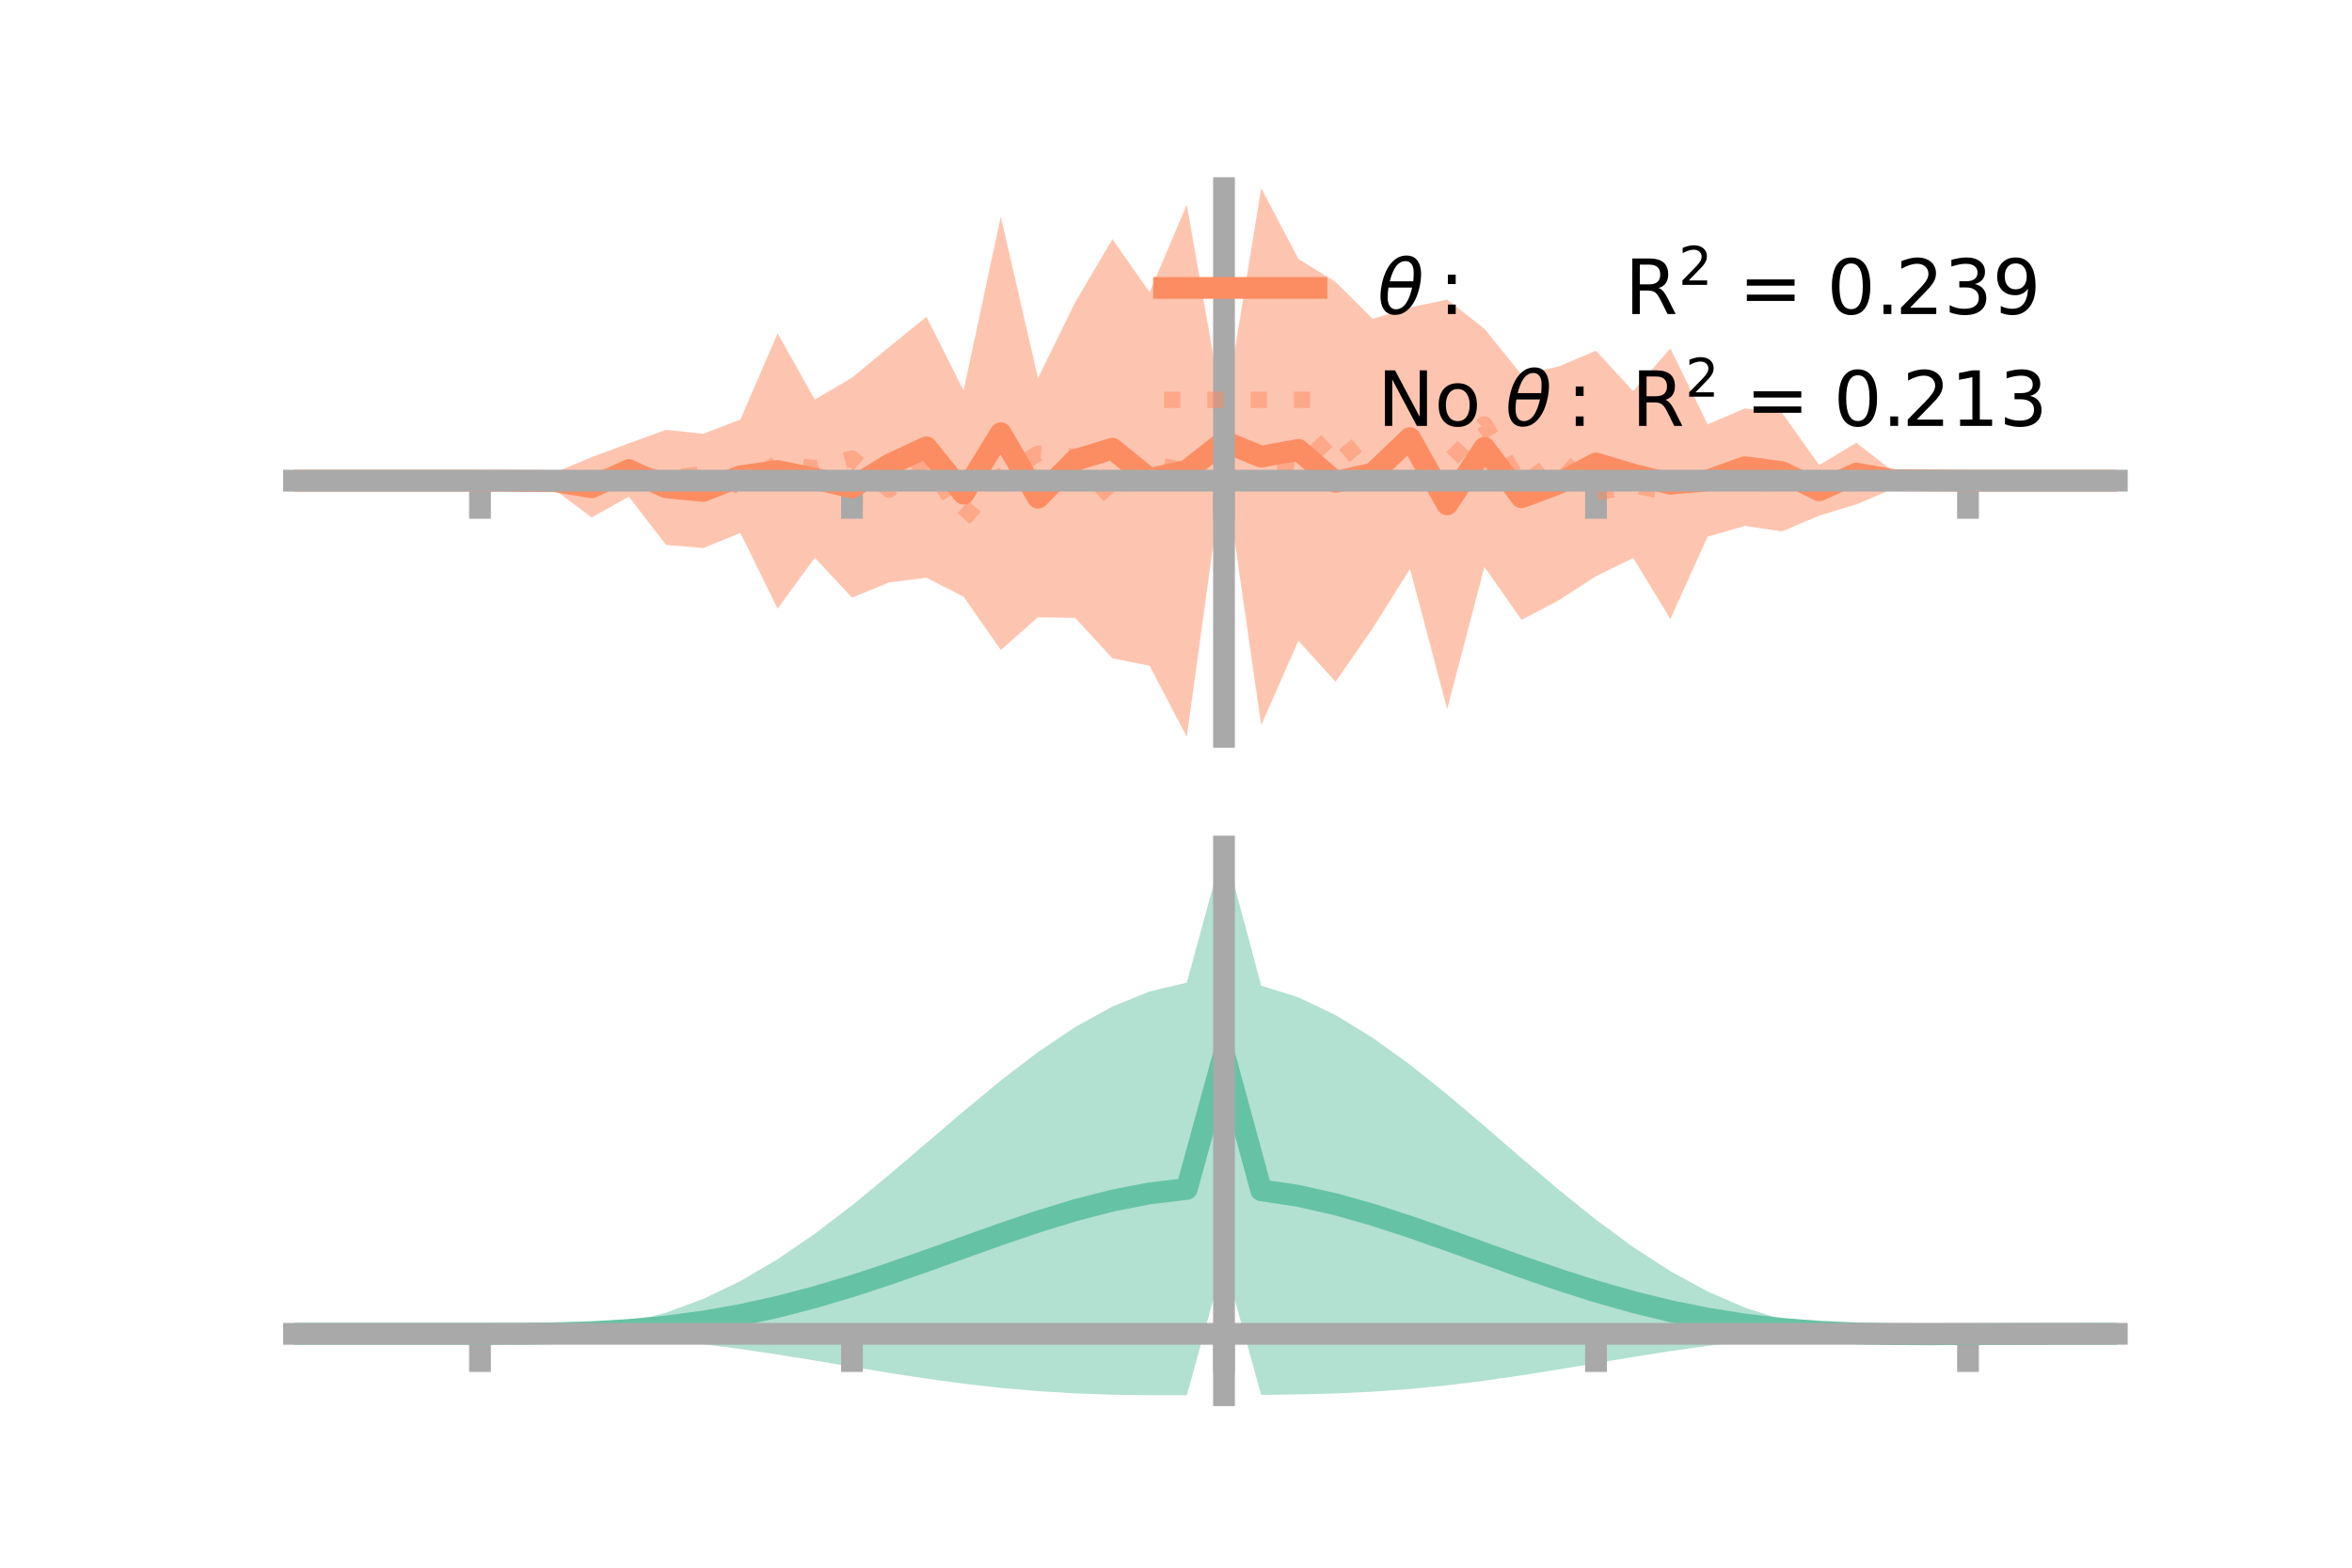
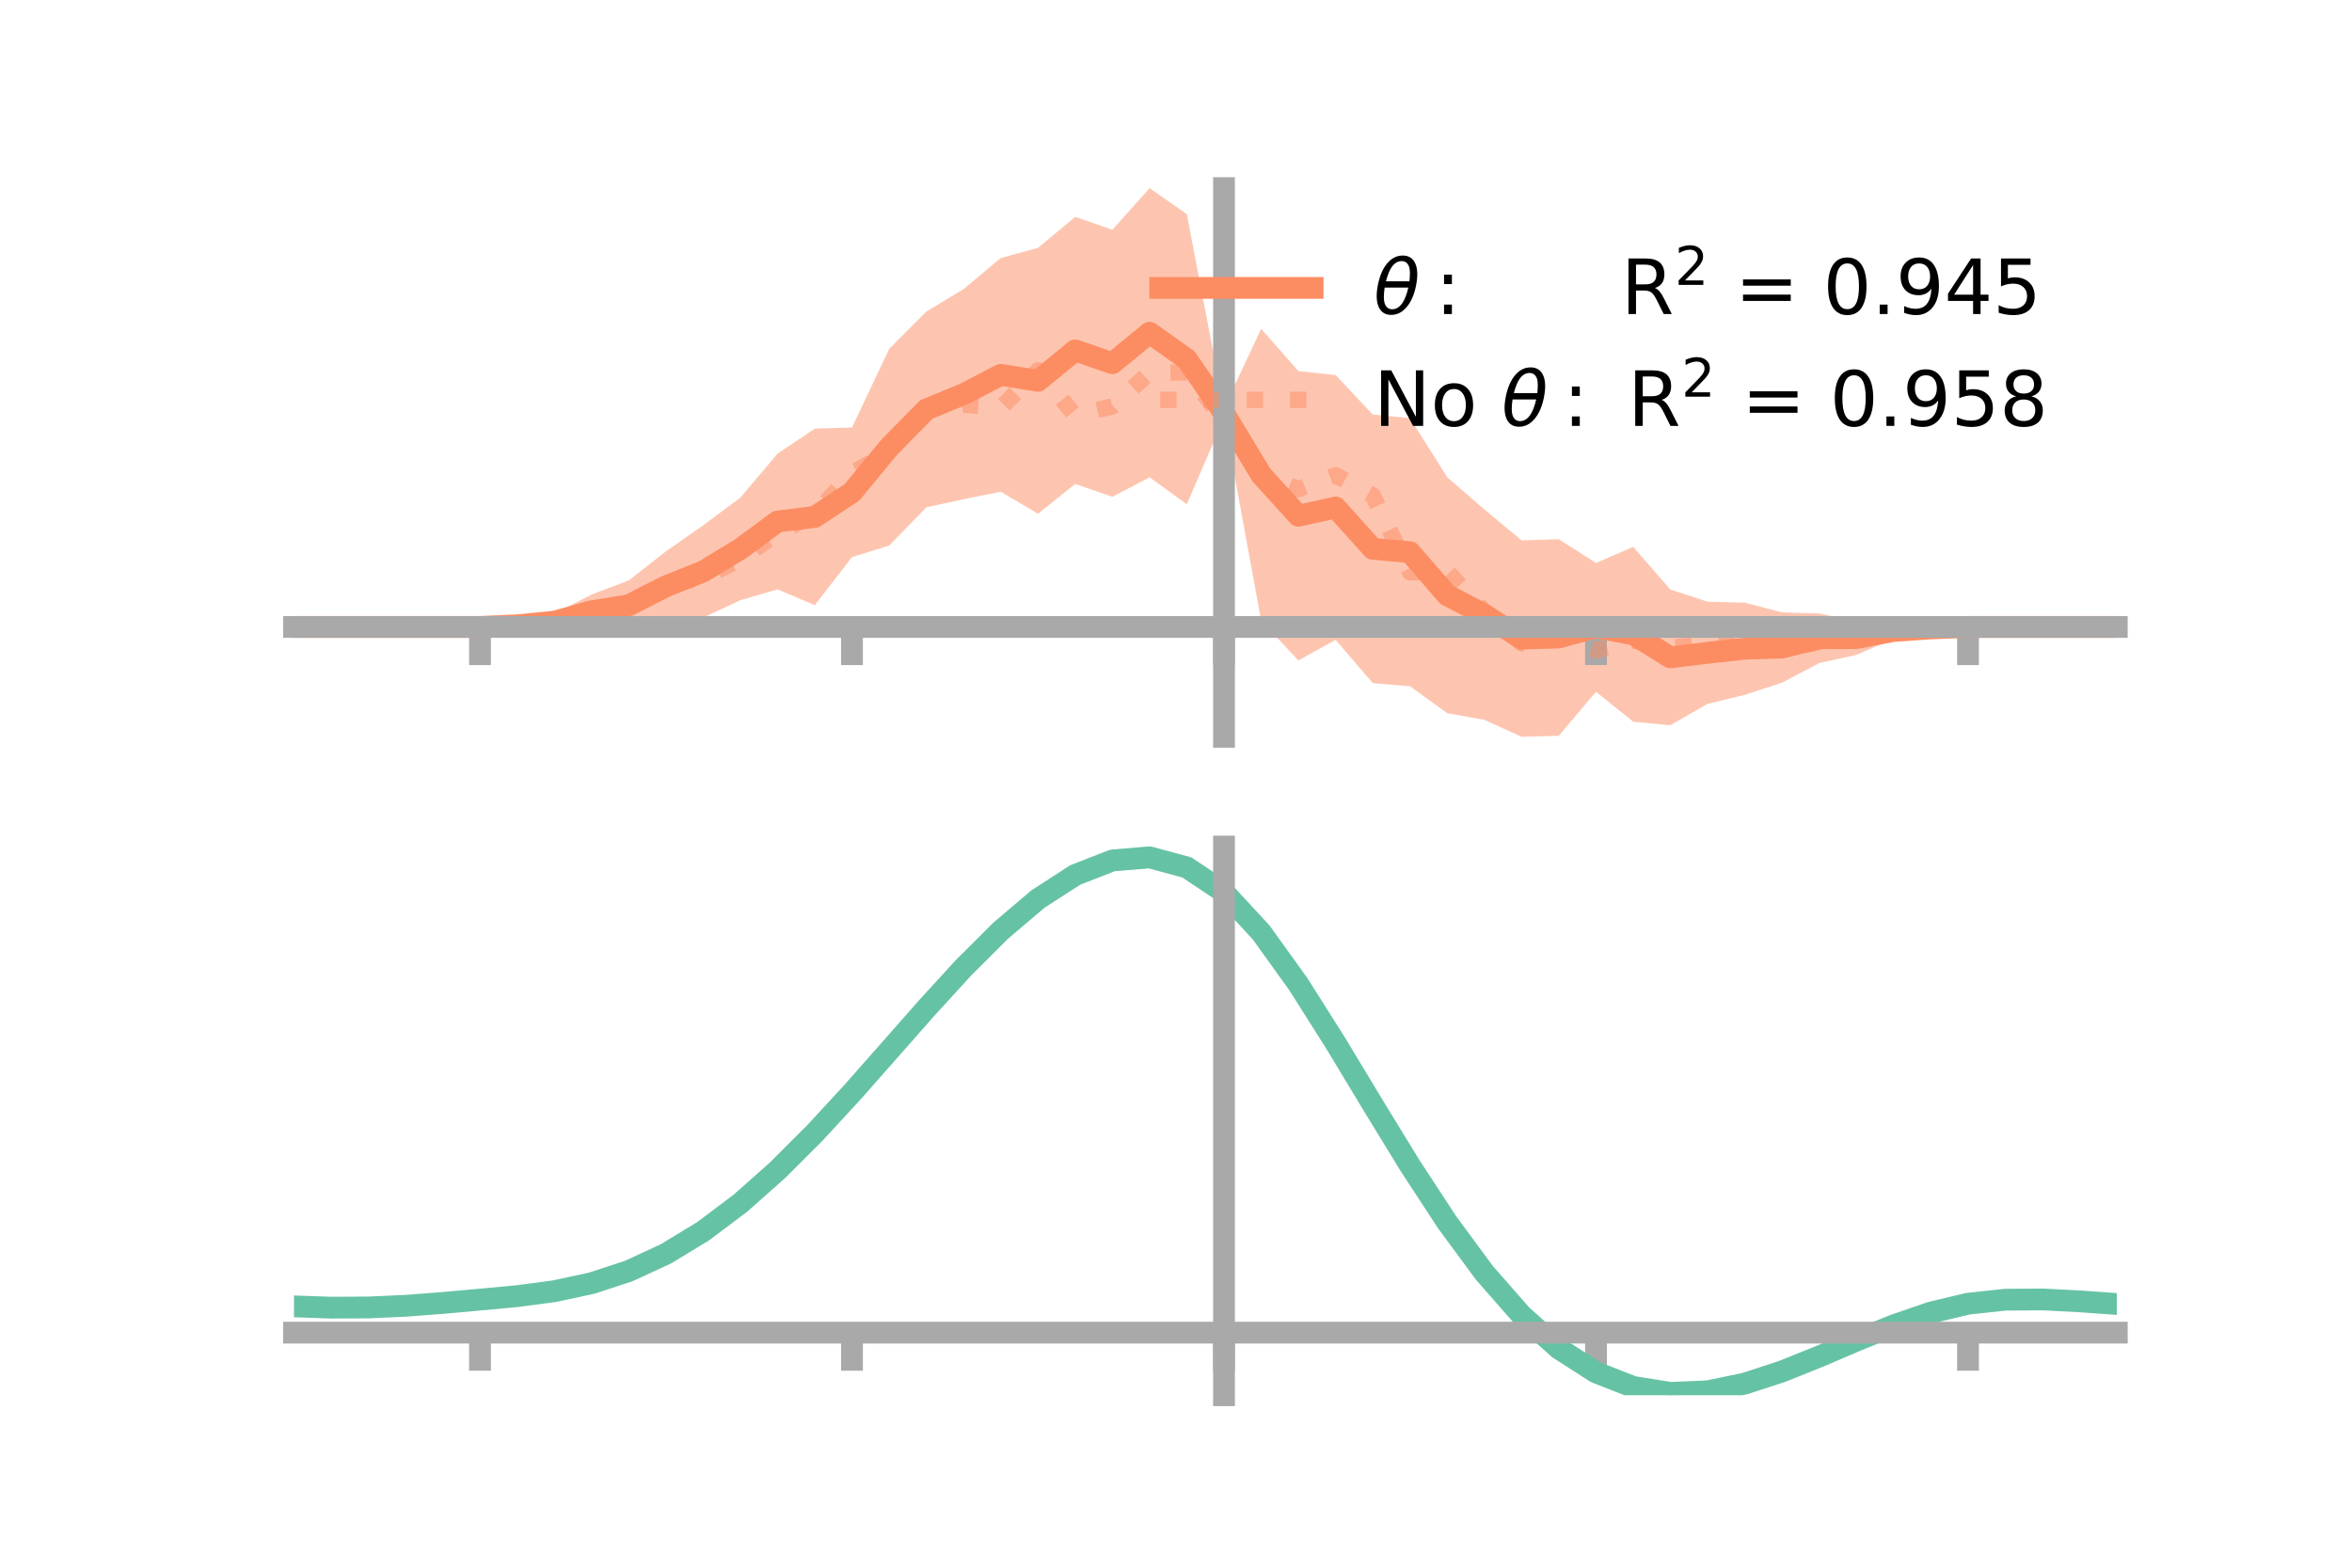
<svg xmlns="http://www.w3.org/2000/svg" xmlns:xlink="http://www.w3.org/1999/xlink" height="144pt" version="1.1" viewBox="0 0 216 144" width="216pt">
  <defs>
    <style type="text/css">*{stroke-linecap:butt;stroke-linejoin:round;}</style>
  </defs>
  <g id="figure_1">
    <g id="patch_1">
      <path d="M 0 144  L 216 144  L 216 0  L 0 0  z " style="fill:none;" />
    </g>
    <g id="axes_1">
      <g id="patch_2">
        <path d="M 27 67.68  L 194.4 67.68  L 194.4 17.28  L 27 17.28  z " style="fill:none;" />
      </g>
      <g id="PolyCollection_1">
-         <path clip-path="url(#p677556624c)" d="M 27 44.151  L 27 44.151  L 30.416 44.151  L 33.833 44.151  L 37.249 44.151  L 40.665 44.151  L 44.082 44.151  L 47.498 44.027  L 50.914 43.42  L 54.331 41.99  L 57.747 40.722  L 61.163 39.481  L 64.58 39.84  L 67.996 38.535  L 71.412 30.616  L 74.829 36.703  L 78.245 34.686  L 81.661 31.876  L 85.078 29.096  L 88.494 35.87  L 91.91 19.886  L 95.327 34.739  L 98.743 27.764  L 102.159 21.97  L 105.576 26.844  L 108.992 18.799  L 112.408 38.262  L 115.824 17.28  L 119.241 23.78  L 122.657 25.903  L 126.073 29.288  L 129.49 28.235  L 132.906 27.519  L 136.322 30.195  L 139.739 34.425  L 143.155 33.659  L 146.571 32.212  L 149.988 35.935  L 153.404 32.001  L 156.82 38.982  L 160.237 37.517  L 163.653 37.919  L 167.069 42.716  L 170.486 40.671  L 173.902 43.328  L 177.318 43.986  L 180.735 44.151  L 184.151 44.151  L 187.567 44.151  L 190.984 44.151  L 194.4 44.151  L 194.4 44.151  L 194.4 44.151  L 190.984 44.151  L 187.567 44.151  L 184.151 44.151  L 180.735 44.151  L 177.318 44.277  L 173.902 44.874  L 170.486 46.333  L 167.069 47.361  L 163.653 48.813  L 160.237 48.311  L 156.82 49.295  L 153.404 56.859  L 149.988 51.256  L 146.571 52.929  L 143.155 55.139  L 139.739 56.942  L 136.322 52.071  L 132.906 65.143  L 129.49 52.25  L 126.073 57.696  L 122.657 62.624  L 119.241 58.862  L 115.824 66.608  L 112.408 42.852  L 108.992 67.68  L 105.576 61.158  L 102.159 60.465  L 98.743 56.757  L 95.327 56.696  L 91.91 59.702  L 88.494 54.812  L 85.078 53.074  L 81.661 53.496  L 78.245 54.895  L 74.829 51.231  L 71.412 55.908  L 67.996 48.955  L 64.58 50.344  L 61.163 50.049  L 57.747 45.625  L 54.331 47.531  L 50.914 44.963  L 47.498 44.312  L 44.082 44.151  L 40.665 44.151  L 37.249 44.151  L 33.833 44.151  L 30.416 44.151  L 27 44.151  z " style="fill:#fc8d62;fill-opacity:0.5;" />
+         <path clip-path="url(#p41252446ca)" d="M 27 57.589  L 27 57.589  L 30.416 57.589  L 33.833 57.589  L 37.249 57.589  L 40.665 57.589  L 44.082 57.589  L 47.498 57.17  L 50.914 56.375  L 54.331 54.607  L 57.747 53.314  L 61.163 50.64  L 64.58 48.25  L 67.996 45.709  L 71.412 41.664  L 74.829 39.372  L 78.245 39.269  L 81.661 32.044  L 85.078 28.61  L 88.494 26.557  L 91.91 23.695  L 95.327 22.768  L 98.743 19.921  L 102.159 21.104  L 105.576 17.28  L 108.992 19.67  L 112.408 37.481  L 115.824 30.199  L 119.241 34.088  L 122.657 34.45  L 126.073 38.081  L 129.49 38.406  L 132.906 43.838  L 136.322 46.791  L 139.739 49.637  L 143.155 49.529  L 146.571 51.708  L 149.988 50.236  L 153.404 54.151  L 156.82 55.27  L 160.237 55.353  L 163.653 56.251  L 167.069 56.352  L 170.486 57.073  L 173.902 57.231  L 177.318 57.458  L 180.735 57.589  L 184.151 57.589  L 187.567 57.589  L 190.984 57.589  L 194.4 57.589  L 194.4 57.589  L 194.4 57.589  L 190.984 57.589  L 187.567 57.589  L 184.151 57.589  L 180.735 57.59  L 177.318 57.991  L 173.902 58.677  L 170.486 60.154  L 167.069 60.907  L 163.653 62.709  L 160.237 63.825  L 156.82 64.649  L 153.404 66.616  L 149.988 66.297  L 146.571 63.543  L 143.155 67.583  L 139.739 67.68  L 136.322 66.122  L 132.906 65.508  L 129.49 63.037  L 126.073 62.748  L 122.657 58.774  L 119.241 60.665  L 115.824 57.023  L 112.408 38.402  L 108.992 46.322  L 105.576 43.842  L 102.159 45.633  L 98.743 44.451  L 95.327 47.188  L 91.91 45.168  L 88.494 45.857  L 85.078 46.599  L 81.661 50.112  L 78.245 51.173  L 74.829 55.588  L 71.412 54.138  L 67.996 55.13  L 64.58 56.733  L 61.163 57.071  L 57.747 57.871  L 54.331 57.692  L 50.914 57.828  L 47.498 57.705  L 44.082 57.589  L 40.665 57.589  L 37.249 57.589  L 33.833 57.589  L 30.416 57.589  L 27 57.589  z " style="fill:#fc8d62;fill-opacity:0.5;" />
      </g>
      <g id="matplotlib.axis_1">
        <g id="xtick_1">
          <g id="line2d_1">
            <defs>
-               <path d="M 0 0  L 0 3.5  " id="m706674f940" style="stroke:#a9a9a9;stroke-width:2;" />
+               <path d="M 0 0  L 0 3.5  " id="ma88851c724" style="stroke:#a9a9a9;stroke-width:2;" />
            </defs>
            <g>
-               <use style="fill:#a9a9a9;stroke:#a9a9a9;stroke-width:2;" x="44.082" xlink:href="#m706674f940" y="44.151" />
+               <use style="fill:#a9a9a9;stroke:#a9a9a9;stroke-width:2;" x="44.082" xlink:href="#ma88851c724" y="57.589" />
            </g>
          </g>
        </g>
        <g id="xtick_2">
          <g id="line2d_2">
            <g>
-               <use style="fill:#a9a9a9;stroke:#a9a9a9;stroke-width:2;" x="78.245" xlink:href="#m706674f940" y="44.151" />
+               <use style="fill:#a9a9a9;stroke:#a9a9a9;stroke-width:2;" x="78.245" xlink:href="#ma88851c724" y="57.589" />
            </g>
          </g>
        </g>
        <g id="xtick_3">
          <g id="line2d_3">
            <g>
-               <use style="fill:#a9a9a9;stroke:#a9a9a9;stroke-width:2;" x="112.408" xlink:href="#m706674f940" y="44.151" />
+               <use style="fill:#a9a9a9;stroke:#a9a9a9;stroke-width:2;" x="112.408" xlink:href="#ma88851c724" y="57.589" />
            </g>
          </g>
        </g>
        <g id="xtick_4">
          <g id="line2d_4">
            <g>
-               <use style="fill:#a9a9a9;stroke:#a9a9a9;stroke-width:2;" x="146.571" xlink:href="#m706674f940" y="44.151" />
+               <use style="fill:#a9a9a9;stroke:#a9a9a9;stroke-width:2;" x="146.571" xlink:href="#ma88851c724" y="57.589" />
            </g>
          </g>
        </g>
        <g id="xtick_5">
          <g id="line2d_5">
            <g>
-               <use style="fill:#a9a9a9;stroke:#a9a9a9;stroke-width:2;" x="180.735" xlink:href="#m706674f940" y="44.151" />
+               <use style="fill:#a9a9a9;stroke:#a9a9a9;stroke-width:2;" x="180.735" xlink:href="#ma88851c724" y="57.589" />
            </g>
          </g>
        </g>
      </g>
      <g id="matplotlib.axis_2" />
      <g id="line2d_6">
-         <path clip-path="url(#p677556624c)" d="M 27 44.151  L 30.416 44.151  L 33.833 44.151  L 37.249 44.151  L 40.665 44.151  L 44.082 44.151  L 47.498 44.17  L 50.914 44.192  L 54.331 44.761  L 57.747 43.173  L 61.163 44.765  L 64.58 45.092  L 67.996 43.745  L 71.412 43.262  L 74.829 43.967  L 78.245 44.79  L 81.661 42.686  L 85.078 41.085  L 88.494 45.341  L 91.91 39.794  L 95.327 45.718  L 98.743 42.26  L 102.159 41.217  L 105.576 44.001  L 108.992 43.24  L 112.408 40.557  L 115.824 41.944  L 119.241 41.321  L 122.657 44.263  L 126.073 43.492  L 129.49 40.243  L 132.906 46.331  L 136.322 41.133  L 139.739 45.683  L 143.155 44.399  L 146.571 42.571  L 149.988 43.596  L 153.404 44.43  L 156.82 44.139  L 160.237 42.914  L 163.653 43.366  L 167.069 45.038  L 170.486 43.502  L 173.902 44.101  L 177.318 44.131  L 180.735 44.151  L 184.151 44.151  L 187.567 44.151  L 190.984 44.151  L 194.4 44.151  " style="fill:none;stroke:#fc8d62;stroke-linecap:square;stroke-width:2;" />
+         <path clip-path="url(#p41252446ca)" d="M 27 57.589  L 30.416 57.589  L 33.833 57.589  L 37.249 57.589  L 40.665 57.589  L 44.082 57.589  L 47.498 57.437  L 50.914 57.102  L 54.331 56.15  L 57.747 55.593  L 61.163 53.855  L 64.58 52.492  L 67.996 50.419  L 71.412 47.901  L 74.829 47.48  L 78.245 45.221  L 81.661 41.078  L 85.078 37.605  L 88.494 36.207  L 91.91 34.432  L 95.327 34.978  L 98.743 32.186  L 102.159 33.369  L 105.576 30.561  L 108.992 32.996  L 112.408 37.941  L 115.824 43.611  L 119.241 47.377  L 122.657 46.612  L 126.073 50.414  L 129.49 50.722  L 132.906 54.673  L 136.322 56.457  L 139.739 58.659  L 143.155 58.556  L 146.571 57.625  L 149.988 58.266  L 153.404 60.384  L 156.82 59.96  L 160.237 59.589  L 163.653 59.48  L 167.069 58.629  L 170.486 58.614  L 173.902 57.954  L 177.318 57.724  L 180.735 57.589  L 184.151 57.589  L 187.567 57.589  L 190.984 57.589  L 194.4 57.589  " style="fill:none;stroke:#fc8d62;stroke-linecap:square;stroke-width:2;" />
      </g>
      <g id="line2d_7">
-         <path clip-path="url(#p677556624c)" d="M 27 44.151  L 30.416 44.151  L 33.833 44.151  L 37.249 44.151  L 40.665 44.151  L 44.082 44.151  L 47.498 44.151  L 50.914 43.962  L 54.331 44.082  L 57.747 43.348  L 61.163 43.981  L 64.58 43.532  L 67.996 44.667  L 71.412 42.552  L 74.829 43.017  L 78.245 42.12  L 81.661 44.971  L 85.078 42.262  L 88.494 47.659  L 91.91 43.728  L 95.327 41.667  L 98.743 41.955  L 102.159 45.842  L 105.576 42.549  L 108.992 43.276  L 112.408 40.519  L 115.824 42.086  L 119.241 42.934  L 122.657 39.764  L 126.073 43.802  L 129.49 44.401  L 132.906 42.557  L 136.322 38.984  L 139.739 44.608  L 143.155 42.073  L 146.571 45.257  L 149.988 44.597  L 153.404 45.212  L 156.82 43.286  L 160.237 44.541  L 163.653 44.183  L 167.069 44.886  L 170.486 44.192  L 173.902 44.33  L 177.318 44.151  L 180.735 44.151  L 184.151 44.151  L 187.567 44.151  L 190.984 44.151  L 194.4 44.151  " style="fill:none;stroke:#fc8d62;stroke-dasharray:1.5,2.475;stroke-dashoffset:0;stroke-opacity:0.5;stroke-width:1.5;" />
+         <path clip-path="url(#p41252446ca)" d="M 27 57.589  L 30.416 57.589  L 33.833 57.589  L 37.249 57.589  L 40.665 57.589  L 44.082 57.589  L 47.498 57.484  L 50.914 57.262  L 54.331 56.32  L 57.747 55.261  L 61.163 53.689  L 64.58 53.088  L 67.996 51.357  L 71.412 48.965  L 74.829 47.233  L 78.245 43.464  L 81.661 41.526  L 85.078 37.675  L 88.494 37.175  L 91.91 37.468  L 95.327 34.013  L 98.743 38.162  L 102.159 37.324  L 105.576 34.225  L 108.992 34.218  L 112.408 38.556  L 115.824 43.562  L 119.241 44.927  L 122.657 43.651  L 126.073 45.505  L 129.49 52.57  L 132.906 52.49  L 136.322 56.15  L 139.739 59.102  L 143.155 58.637  L 146.571 59.753  L 149.988 58.828  L 153.404 59.493  L 156.82 59.177  L 160.237 59.056  L 163.653 59.701  L 167.069 58.976  L 170.486 58.462  L 173.902 57.801  L 177.318 57.68  L 180.735 57.589  L 184.151 57.589  L 187.567 57.589  L 190.984 57.589  L 194.4 57.589  " style="fill:none;stroke:#fc8d62;stroke-dasharray:1.5,2.475;stroke-dashoffset:0;stroke-opacity:0.5;stroke-width:1.5;" />
      </g>
      <g id="patch_3">
        <path d="M 112.408 67.68  L 112.408 17.28  " style="fill:none;stroke:#a9a9a9;stroke-linecap:square;stroke-linejoin:miter;stroke-width:2;" />
      </g>
      <g id="patch_4">
        <path d="M 194.4 67.68  L 194.4 17.28  " style="fill:none;" />
      </g>
      <g id="patch_5">
-         <path d="M 27 44.151  L 194.4 44.151  " style="fill:none;stroke:#a9a9a9;stroke-linecap:square;stroke-linejoin:miter;stroke-width:2;" />
+         <path d="M 27 57.589  L 194.4 57.589  " style="fill:none;stroke:#a9a9a9;stroke-linecap:square;stroke-linejoin:miter;stroke-width:2;" />
      </g>
      <g id="patch_6">
        <path d="M 27 17.28  L 194.4 17.28  " style="fill:none;" />
      </g>
      <g id="legend_1">
        <g id="line2d_8">
-           <path d="M 106.9 26.449  L 120.9 26.449  " style="fill:none;stroke:#fc8d62;stroke-linecap:square;stroke-width:2;" />
+           <path d="M 106.55 26.449  L 120.55 26.449  " style="fill:none;stroke:#fc8d62;stroke-linecap:square;stroke-width:2;" />
        </g>
        <g id="line2d_9" />
        <g id="text_1">
-           <g transform="translate(126.5 28.89891)scale(0.07 -0.07)">
+           <g transform="translate(126.15 28.89891)scale(0.07 -0.07)">
            <defs>
              <path d="M 45.516 34.672  L 14.453 34.672  Q 12.359 20.062 14.5 13.875  Q 17.188 6.25 24.469 6.25  Q 31.781 6.25 37.359 13.922  Q 42.234 20.656 45.516 34.672  z M 47.016 42.969  Q 48.344 56.844 46.625 61.719  Q 43.953 69.438 36.766 69.438  Q 29.297 69.438 23.828 61.812  Q 19.531 55.672 16.156 42.969  z M 38.188 76.766  Q 49.906 76.766 54.594 66.406  Q 59.281 56.109 55.719 37.844  Q 52.203 19.625 43.453 9.281  Q 34.766 -1.125 23.047 -1.125  Q 11.281 -1.125 6.641 9.281  Q 2 19.625 5.516 37.844  Q 9.078 56.109 17.719 66.406  Q 26.422 76.766 38.188 76.766  z " id="DejaVuSans-Oblique-952" />
              <path d="M 11.719 12.406  L 22.016 12.406  L 22.016 0  L 11.719 0  z M 11.719 51.703  L 22.016 51.703  L 22.016 39.312  L 11.719 39.312  z " id="DejaVuSans-58" />
              <path id="DejaVuSans-32" />
              <path d="M 44.391 34.188  Q 47.562 33.109 50.562 29.594  Q 53.562 26.078 56.594 19.922  L 66.609 0  L 56 0  L 46.688 18.703  Q 43.062 26.031 39.672 28.422  Q 36.281 30.812 30.422 30.812  L 19.672 30.812  L 19.672 0  L 9.812 0  L 9.812 72.906  L 32.078 72.906  Q 44.578 72.906 50.734 67.672  Q 56.891 62.453 56.891 51.906  Q 56.891 45.016 53.688 40.469  Q 50.484 35.938 44.391 34.188  z M 19.672 64.797  L 19.672 38.922  L 32.078 38.922  Q 39.203 38.922 42.844 42.219  Q 46.484 45.516 46.484 51.906  Q 46.484 58.297 42.844 61.547  Q 39.203 64.797 32.078 64.797  z " id="DejaVuSans-82" />
              <path d="M 19.188 8.297  L 53.609 8.297  L 53.609 0  L 7.328 0  L 7.328 8.297  Q 12.938 14.109 22.625 23.891  Q 32.328 33.688 34.812 36.531  Q 39.547 41.844 41.422 45.531  Q 43.312 49.219 43.312 52.781  Q 43.312 58.594 39.234 62.25  Q 35.156 65.922 28.609 65.922  Q 23.969 65.922 18.812 64.312  Q 13.672 62.703 7.812 59.422  L 7.812 69.391  Q 13.766 71.781 18.938 73  Q 24.125 74.219 28.422 74.219  Q 39.75 74.219 46.484 68.547  Q 53.219 62.891 53.219 53.422  Q 53.219 48.922 51.531 44.891  Q 49.859 40.875 45.406 35.406  Q 44.188 33.984 37.641 27.219  Q 31.109 20.453 19.188 8.297  z " id="DejaVuSans-50" />
              <path d="M 10.594 45.406  L 73.188 45.406  L 73.188 37.203  L 10.594 37.203  z M 10.594 25.484  L 73.188 25.484  L 73.188 17.188  L 10.594 17.188  z " id="DejaVuSans-61" />
              <path d="M 31.781 66.406  Q 24.172 66.406 20.328 58.906  Q 16.5 51.422 16.5 36.375  Q 16.5 21.391 20.328 13.891  Q 24.172 6.391 31.781 6.391  Q 39.453 6.391 43.281 13.891  Q 47.125 21.391 47.125 36.375  Q 47.125 51.422 43.281 58.906  Q 39.453 66.406 31.781 66.406  z M 31.781 74.219  Q 44.047 74.219 50.516 64.516  Q 56.984 54.828 56.984 36.375  Q 56.984 17.969 50.516 8.266  Q 44.047 -1.422 31.781 -1.422  Q 19.531 -1.422 13.062 8.266  Q 6.594 17.969 6.594 36.375  Q 6.594 54.828 13.062 64.516  Q 19.531 74.219 31.781 74.219  z " id="DejaVuSans-48" />
              <path d="M 10.688 12.406  L 21 12.406  L 21 0  L 10.688 0  z " id="DejaVuSans-46" />
-               <path d="M 40.578 39.312  Q 47.656 37.797 51.625 33  Q 55.609 28.219 55.609 21.188  Q 55.609 10.406 48.188 4.484  Q 40.766 -1.422 27.094 -1.422  Q 22.516 -1.422 17.656 -0.516  Q 12.797 0.391 7.625 2.203  L 7.625 11.719  Q 11.719 9.328 16.594 8.109  Q 21.484 6.891 26.812 6.891  Q 36.078 6.891 40.938 10.547  Q 45.797 14.203 45.797 21.188  Q 45.797 27.641 41.281 31.266  Q 36.766 34.906 28.719 34.906  L 20.219 34.906  L 20.219 43.016  L 29.109 43.016  Q 36.375 43.016 40.234 45.922  Q 44.094 48.828 44.094 54.297  Q 44.094 59.906 40.109 62.906  Q 36.141 65.922 28.719 65.922  Q 24.656 65.922 20.016 65.031  Q 15.375 64.156 9.812 62.312  L 9.812 71.094  Q 15.438 72.656 20.344 73.438  Q 25.25 74.219 29.594 74.219  Q 40.828 74.219 47.359 69.109  Q 53.906 64.016 53.906 55.328  Q 53.906 49.266 50.438 45.094  Q 46.969 40.922 40.578 39.312  z " id="DejaVuSans-51" />
              <path d="M 10.984 1.516  L 10.984 10.5  Q 14.703 8.734 18.5 7.812  Q 22.312 6.891 25.984 6.891  Q 35.75 6.891 40.891 13.453  Q 46.047 20.016 46.781 33.406  Q 43.953 29.203 39.594 26.953  Q 35.25 24.703 29.984 24.703  Q 19.047 24.703 12.672 31.312  Q 6.297 37.938 6.297 49.422  Q 6.297 60.641 12.938 67.422  Q 19.578 74.219 30.609 74.219  Q 43.266 74.219 49.922 64.516  Q 56.594 54.828 56.594 36.375  Q 56.594 19.141 48.406 8.859  Q 40.234 -1.422 26.422 -1.422  Q 22.703 -1.422 18.891 -0.688  Q 15.094 0.047 10.984 1.516  z M 30.609 32.422  Q 37.25 32.422 41.125 36.953  Q 45.016 41.5 45.016 49.422  Q 45.016 57.281 41.125 61.844  Q 37.25 66.406 30.609 66.406  Q 23.969 66.406 20.094 61.844  Q 16.219 57.281 16.219 49.422  Q 16.219 41.5 20.094 36.953  Q 23.969 32.422 30.609 32.422  z " id="DejaVuSans-57" />
+               <path d="M 37.797 64.312  L 12.891 25.391  L 37.797 25.391  z M 35.203 72.906  L 47.609 72.906  L 47.609 25.391  L 58.016 25.391  L 58.016 17.188  L 47.609 17.188  L 47.609 0  L 37.797 0  L 37.797 17.188  L 4.891 17.188  L 4.891 26.703  z " id="DejaVuSans-52" />
+               <path d="M 10.797 72.906  L 49.516 72.906  L 49.516 64.594  L 19.828 64.594  L 19.828 46.734  Q 21.969 47.469 24.109 47.828  Q 26.266 48.188 28.422 48.188  Q 40.625 48.188 47.75 41.5  Q 54.891 34.812 54.891 23.391  Q 54.891 11.625 47.562 5.094  Q 40.234 -1.422 26.906 -1.422  Q 22.312 -1.422 17.547 -0.641  Q 12.797 0.141 7.719 1.703  L 7.719 11.625  Q 12.109 9.234 16.797 8.062  Q 21.484 6.891 26.703 6.891  Q 35.156 6.891 40.078 11.328  Q 45.016 15.766 45.016 23.391  Q 45.016 31 40.078 35.438  Q 35.156 39.891 26.703 39.891  Q 22.75 39.891 18.812 39.016  Q 14.891 38.141 10.797 36.281  z " id="DejaVuSans-53" />
            </defs>
            <use transform="translate(0 0.765625)" xlink:href="#DejaVuSans-Oblique-952" />
            <use transform="translate(80.66406 0.765625)" xlink:href="#DejaVuSans-58" />
            <use transform="translate(133.8379 0.765625)" xlink:href="#DejaVuSans-32" />
            <use transform="translate(165.625 0.765625)" xlink:href="#DejaVuSans-32" />
            <use transform="translate(197.4121 0.765625)" xlink:href="#DejaVuSans-32" />
            <use transform="translate(229.1992 0.765625)" xlink:href="#DejaVuSans-32" />
            <use transform="translate(260.9863 0.765625)" xlink:href="#DejaVuSans-32" />
            <use transform="translate(292.7734 0.765625)" xlink:href="#DejaVuSans-32" />
            <use transform="translate(324.5605 0.765625)" xlink:href="#DejaVuSans-82" />
            <use transform="translate(395 39.04688)scale(0.7)" xlink:href="#DejaVuSans-50" />
            <use transform="translate(442.2705 0.765625)" xlink:href="#DejaVuSans-32" />
            <use transform="translate(474.0576 0.765625)" xlink:href="#DejaVuSans-61" />
            <use transform="translate(557.8467 0.765625)" xlink:href="#DejaVuSans-32" />
            <use transform="translate(589.6338 0.765625)" xlink:href="#DejaVuSans-48" />
            <use transform="translate(653.2568 0.765625)" xlink:href="#DejaVuSans-46" />
-             <use transform="translate(679.5439 0.765625)" xlink:href="#DejaVuSans-50" />
-             <use transform="translate(743.167 0.765625)" xlink:href="#DejaVuSans-51" />
-             <use transform="translate(806.79 0.765625)" xlink:href="#DejaVuSans-57" />
+             <use transform="translate(685.0439 0.765625)" xlink:href="#DejaVuSans-57" />
+             <use transform="translate(748.667 0.765625)" xlink:href="#DejaVuSans-52" />
+             <use transform="translate(812.29 0.765625)" xlink:href="#DejaVuSans-53" />
          </g>
        </g>
        <g id="line2d_10">
-           <path d="M 106.9 36.724  L 120.9 36.724  " style="fill:none;stroke:#fc8d62;stroke-dasharray:1.5,2.475;stroke-dashoffset:0;stroke-opacity:0.5;stroke-width:1.5;" />
+           <path d="M 106.55 36.724  L 120.55 36.724  " style="fill:none;stroke:#fc8d62;stroke-dasharray:1.5,2.475;stroke-dashoffset:0;stroke-opacity:0.5;stroke-width:1.5;" />
        </g>
        <g id="line2d_11" />
        <g id="text_2">
-           <g transform="translate(126.5 39.17359)scale(0.07 -0.07)">
+           <g transform="translate(126.15 39.17359)scale(0.07 -0.07)">
            <defs>
              <path d="M 9.812 72.906  L 23.094 72.906  L 55.422 11.922  L 55.422 72.906  L 64.984 72.906  L 64.984 0  L 51.703 0  L 19.391 60.984  L 19.391 0  L 9.812 0  z " id="DejaVuSans-78" />
              <path d="M 30.609 48.391  Q 23.391 48.391 19.188 42.75  Q 14.984 37.109 14.984 27.297  Q 14.984 17.484 19.156 11.844  Q 23.344 6.203 30.609 6.203  Q 37.797 6.203 41.984 11.859  Q 46.188 17.531 46.188 27.297  Q 46.188 37.016 41.984 42.703  Q 37.797 48.391 30.609 48.391  z M 30.609 56  Q 42.328 56 49.016 48.375  Q 55.719 40.766 55.719 27.297  Q 55.719 13.875 49.016 6.219  Q 42.328 -1.422 30.609 -1.422  Q 18.844 -1.422 12.172 6.219  Q 5.516 13.875 5.516 27.297  Q 5.516 40.766 12.172 48.375  Q 18.844 56 30.609 56  z " id="DejaVuSans-111" />
-               <path d="M 12.406 8.297  L 28.516 8.297  L 28.516 63.922  L 10.984 60.406  L 10.984 69.391  L 28.422 72.906  L 38.281 72.906  L 38.281 8.297  L 54.391 8.297  L 54.391 0  L 12.406 0  z " id="DejaVuSans-49" />
+               <path d="M 31.781 34.625  Q 24.75 34.625 20.719 30.859  Q 16.703 27.094 16.703 20.516  Q 16.703 13.922 20.719 10.156  Q 24.75 6.391 31.781 6.391  Q 38.812 6.391 42.859 10.172  Q 46.922 13.969 46.922 20.516  Q 46.922 27.094 42.891 30.859  Q 38.875 34.625 31.781 34.625  z M 21.922 38.812  Q 15.578 40.375 12.031 44.719  Q 8.5 49.078 8.5 55.328  Q 8.5 64.062 14.719 69.141  Q 20.953 74.219 31.781 74.219  Q 42.672 74.219 48.875 69.141  Q 55.078 64.062 55.078 55.328  Q 55.078 49.078 51.531 44.719  Q 48 40.375 41.703 38.812  Q 48.828 37.156 52.797 32.312  Q 56.781 27.484 56.781 20.516  Q 56.781 9.906 50.312 4.234  Q 43.844 -1.422 31.781 -1.422  Q 19.734 -1.422 13.25 4.234  Q 6.781 9.906 6.781 20.516  Q 6.781 27.484 10.781 32.312  Q 14.797 37.156 21.922 38.812  z M 18.312 54.391  Q 18.312 48.734 21.844 45.562  Q 25.391 42.391 31.781 42.391  Q 38.141 42.391 41.719 45.562  Q 45.312 48.734 45.312 54.391  Q 45.312 60.062 41.719 63.234  Q 38.141 66.406 31.781 66.406  Q 25.391 66.406 21.844 63.234  Q 18.312 60.062 18.312 54.391  z " id="DejaVuSans-56" />
            </defs>
            <use transform="translate(0 0.765625)" xlink:href="#DejaVuSans-78" />
            <use transform="translate(74.80469 0.765625)" xlink:href="#DejaVuSans-111" />
            <use transform="translate(135.9863 0.765625)" xlink:href="#DejaVuSans-32" />
            <use transform="translate(167.7734 0.765625)" xlink:href="#DejaVuSans-Oblique-952" />
            <use transform="translate(248.4375 0.765625)" xlink:href="#DejaVuSans-58" />
            <use transform="translate(301.6113 0.765625)" xlink:href="#DejaVuSans-32" />
            <use transform="translate(333.3984 0.765625)" xlink:href="#DejaVuSans-82" />
            <use transform="translate(403.8379 39.04688)scale(0.7)" xlink:href="#DejaVuSans-50" />
            <use transform="translate(451.1084 0.765625)" xlink:href="#DejaVuSans-32" />
            <use transform="translate(482.8955 0.765625)" xlink:href="#DejaVuSans-61" />
            <use transform="translate(566.6846 0.765625)" xlink:href="#DejaVuSans-32" />
            <use transform="translate(598.4717 0.765625)" xlink:href="#DejaVuSans-48" />
            <use transform="translate(662.0947 0.765625)" xlink:href="#DejaVuSans-46" />
-             <use transform="translate(688.3818 0.765625)" xlink:href="#DejaVuSans-50" />
-             <use transform="translate(752.0049 0.765625)" xlink:href="#DejaVuSans-49" />
-             <use transform="translate(815.6279 0.765625)" xlink:href="#DejaVuSans-51" />
+             <use transform="translate(693.8818 0.765625)" xlink:href="#DejaVuSans-57" />
+             <use transform="translate(757.5049 0.765625)" xlink:href="#DejaVuSans-53" />
+             <use transform="translate(821.1279 0.765625)" xlink:href="#DejaVuSans-56" />
          </g>
        </g>
      </g>
    </g>
    <g id="axes_2">
      <g id="patch_7">
        <path d="M 27 128.16  L 194.4 128.16  L 194.4 77.76  L 27 77.76  z " style="fill:none;" />
      </g>
      <g id="PolyCollection_2">
-         <path clip-path="url(#p4d4ecc6786)" d="M 27 122.521  L 27 122.516  L 30.416 122.517  L 33.833 122.518  L 37.249 122.518  L 40.665 122.518  L 44.082 122.518  L 47.498 122.5  L 50.914 122.379  L 54.331 122.066  L 57.747 121.486  L 61.163 120.58  L 64.58 119.314  L 67.996 117.672  L 71.412 115.667  L 74.829 113.33  L 78.245 110.719  L 81.661 107.91  L 85.078 104.994  L 88.494 102.072  L 91.91 99.25  L 95.327 96.638  L 98.743 94.34  L 102.159 92.455  L 105.576 91.071  L 108.992 90.259  L 112.408 77.76  L 115.824 90.538  L 119.241 91.614  L 122.657 93.24  L 126.073 95.333  L 129.49 97.799  L 132.906 100.535  L 136.322 103.433  L 139.739 106.385  L 143.155 109.285  L 146.571 112.037  L 149.988 114.553  L 153.404 116.765  L 156.82 118.625  L 160.237 120.109  L 163.653 121.214  L 167.069 121.962  L 170.486 122.373  L 173.902 122.444  L 177.318 122.45  L 180.735 122.47  L 184.151 122.488  L 187.567 122.5  L 190.984 122.508  L 194.4 122.513  L 194.4 122.526  L 194.4 122.526  L 190.984 122.536  L 187.567 122.554  L 184.151 122.583  L 180.735 122.626  L 177.318 122.673  L 173.902 122.655  L 170.486 122.589  L 167.069 122.691  L 163.653 122.908  L 160.237 123.222  L 156.82 123.625  L 153.404 124.106  L 149.988 124.644  L 146.571 125.214  L 143.155 125.786  L 139.739 126.332  L 136.322 126.826  L 132.906 127.247  L 129.49 127.585  L 126.073 127.833  L 122.657 127.996  L 119.241 128.086  L 115.824 128.124  L 112.408 115.827  L 108.992 128.16  L 105.576 128.159  L 102.159 128.109  L 98.743 127.988  L 95.327 127.782  L 91.91 127.485  L 88.494 127.099  L 85.078 126.635  L 81.661 126.11  L 78.245 125.547  L 74.829 124.975  L 71.412 124.421  L 67.996 123.913  L 64.58 123.472  L 61.163 123.114  L 57.747 122.845  L 54.331 122.665  L 50.914 122.564  L 47.498 122.524  L 44.082 122.518  L 40.665 122.518  L 37.249 122.518  L 33.833 122.518  L 30.416 122.519  L 27 122.521  z " style="fill:#66c2a5;fill-opacity:0.5;" />
+         <path clip-path="url(#pd0304d5184)" d="M 27 120.041  L 27 119.95  L 30.416 120.075  L 33.833 120.058  L 37.249 119.895  L 40.665 119.622  L 44.082 119.302  L 47.498 118.973  L 50.914 118.509  L 54.331 117.765  L 57.747 116.627  L 61.163 115.019  L 64.58 112.9  L 67.996 110.271  L 71.412 107.171  L 74.829 103.671  L 78.245 99.875  L 81.661 95.914  L 85.078 91.938  L 88.494 88.117  L 91.91 84.631  L 95.327 81.667  L 98.743 79.413  L 102.159 78.053  L 105.576 77.76  L 108.992 78.7  L 112.408 81.016  L 115.824 84.77  L 119.241 89.599  L 122.657 95.086  L 126.073 100.839  L 129.49 106.515  L 132.906 111.824  L 136.322 116.539  L 139.739 120.5  L 143.155 123.606  L 146.571 125.823  L 149.988 127.173  L 153.404 127.726  L 156.82 127.59  L 160.237 126.898  L 163.653 125.799  L 167.069 124.452  L 170.486 123.014  L 173.902 121.639  L 177.318 120.476  L 180.735 119.666  L 184.151 119.301  L 187.567 119.282  L 190.984 119.465  L 194.4 119.722  L 194.4 119.837  L 194.4 119.837  L 190.984 119.603  L 187.567 119.439  L 184.151 119.468  L 180.735 119.838  L 177.318 120.658  L 173.902 121.849  L 170.486 123.267  L 167.069 124.756  L 163.653 126.151  L 160.237 127.287  L 156.82 128.006  L 153.404 128.16  L 149.988 127.624  L 146.571 126.304  L 143.155 124.143  L 139.739 121.129  L 136.322 117.297  L 132.906 112.738  L 129.49 107.605  L 126.073 102.112  L 122.657 96.539  L 119.241 91.22  L 115.824 86.535  L 112.408 82.894  L 108.992 80.652  L 105.576 79.743  L 102.159 80.023  L 98.743 81.33  L 95.327 83.49  L 91.91 86.326  L 88.494 89.657  L 85.078 93.302  L 81.661 97.091  L 78.245 100.864  L 74.829 104.476  L 71.412 107.809  L 67.996 110.765  L 64.58 113.279  L 61.163 115.315  L 57.747 116.87  L 54.331 117.974  L 50.914 118.696  L 47.498 119.141  L 44.082 119.449  L 40.665 119.745  L 37.249 119.993  L 33.833 120.137  L 30.416 120.152  L 27 120.041  z " style="fill:#66c2a5;fill-opacity:0.5;" />
      </g>
      <g id="matplotlib.axis_3">
        <g id="xtick_6">
          <g id="line2d_12">
            <g>
-               <use style="fill:#a9a9a9;stroke:#a9a9a9;stroke-width:2;" x="44.082" xlink:href="#m706674f940" y="122.518" />
+               <use style="fill:#a9a9a9;stroke:#a9a9a9;stroke-width:2;" x="44.082" xlink:href="#ma88851c724" y="122.409" />
            </g>
          </g>
        </g>
        <g id="xtick_7">
          <g id="line2d_13">
            <g>
-               <use style="fill:#a9a9a9;stroke:#a9a9a9;stroke-width:2;" x="78.245" xlink:href="#m706674f940" y="122.518" />
+               <use style="fill:#a9a9a9;stroke:#a9a9a9;stroke-width:2;" x="78.245" xlink:href="#ma88851c724" y="122.409" />
            </g>
          </g>
        </g>
        <g id="xtick_8">
          <g id="line2d_14">
            <g>
-               <use style="fill:#a9a9a9;stroke:#a9a9a9;stroke-width:2;" x="112.408" xlink:href="#m706674f940" y="122.518" />
+               <use style="fill:#a9a9a9;stroke:#a9a9a9;stroke-width:2;" x="112.408" xlink:href="#ma88851c724" y="122.409" />
            </g>
          </g>
        </g>
        <g id="xtick_9">
          <g id="line2d_15">
            <g>
-               <use style="fill:#a9a9a9;stroke:#a9a9a9;stroke-width:2;" x="146.571" xlink:href="#m706674f940" y="122.518" />
+               <use style="fill:#a9a9a9;stroke:#a9a9a9;stroke-width:2;" x="146.571" xlink:href="#ma88851c724" y="122.409" />
            </g>
          </g>
        </g>
        <g id="xtick_10">
          <g id="line2d_16">
            <g>
-               <use style="fill:#a9a9a9;stroke:#a9a9a9;stroke-width:2;" x="180.735" xlink:href="#m706674f940" y="122.518" />
+               <use style="fill:#a9a9a9;stroke:#a9a9a9;stroke-width:2;" x="180.735" xlink:href="#ma88851c724" y="122.409" />
            </g>
          </g>
        </g>
      </g>
      <g id="matplotlib.axis_4" />
      <g id="line2d_17">
-         <path clip-path="url(#p4d4ecc6786)" d="M 27 122.519  L 30.416 122.518  L 33.833 122.518  L 37.249 122.518  L 40.665 122.518  L 44.082 122.518  L 47.498 122.512  L 50.914 122.472  L 54.331 122.366  L 57.747 122.165  L 61.163 121.847  L 64.58 121.393  L 67.996 120.793  L 71.412 120.044  L 74.829 119.152  L 78.245 118.133  L 81.661 117.01  L 85.078 115.815  L 88.494 114.586  L 91.91 113.368  L 95.327 112.21  L 98.743 111.164  L 102.159 110.282  L 105.576 109.615  L 108.992 109.21  L 112.408 96.793  L 115.824 109.331  L 119.241 109.85  L 122.657 110.618  L 126.073 111.583  L 129.49 112.692  L 132.906 113.891  L 136.322 115.129  L 139.739 116.358  L 143.155 117.536  L 146.571 118.625  L 149.988 119.598  L 153.404 120.435  L 156.82 121.125  L 160.237 121.665  L 163.653 122.061  L 167.069 122.327  L 170.486 122.481  L 173.902 122.55  L 177.318 122.562  L 180.735 122.548  L 184.151 122.535  L 187.567 122.527  L 190.984 122.522  L 194.4 122.52  " style="fill:none;stroke:#66c2a5;stroke-linecap:square;stroke-width:2;" />
+         <path clip-path="url(#pd0304d5184)" d="M 27 119.996  L 30.416 120.114  L 33.833 120.097  L 37.249 119.944  L 40.665 119.683  L 44.082 119.375  L 47.498 119.057  L 50.914 118.603  L 54.331 117.87  L 57.747 116.748  L 61.163 115.167  L 64.58 113.09  L 67.996 110.518  L 71.412 107.49  L 74.829 104.074  L 78.245 100.369  L 81.661 96.503  L 85.078 92.62  L 88.494 88.887  L 91.91 85.479  L 95.327 82.579  L 98.743 80.372  L 102.159 79.038  L 105.576 78.752  L 108.992 79.676  L 112.408 81.955  L 115.824 85.653  L 119.241 90.409  L 122.657 95.812  L 126.073 101.476  L 129.49 107.06  L 132.906 112.281  L 136.322 116.918  L 139.739 120.814  L 143.155 123.875  L 146.571 126.063  L 149.988 127.398  L 153.404 127.943  L 156.82 127.798  L 160.237 127.092  L 163.653 125.975  L 167.069 124.604  L 170.486 123.14  L 173.902 121.744  L 177.318 120.567  L 180.735 119.752  L 184.151 119.385  L 187.567 119.36  L 190.984 119.534  L 194.4 119.779  " style="fill:none;stroke:#66c2a5;stroke-linecap:square;stroke-width:2;" />
      </g>
      <g id="patch_8">
        <path d="M 112.408 128.16  L 112.408 77.76  " style="fill:none;stroke:#a9a9a9;stroke-linecap:square;stroke-linejoin:miter;stroke-width:2;" />
      </g>
      <g id="patch_9">
        <path d="M 194.4 128.16  L 194.4 77.76  " style="fill:none;" />
      </g>
      <g id="patch_10">
-         <path d="M 27 122.518  L 194.4 122.518  " style="fill:none;stroke:#a9a9a9;stroke-linecap:square;stroke-linejoin:miter;stroke-width:2;" />
+         <path d="M 27 122.409  L 194.4 122.409  " style="fill:none;stroke:#a9a9a9;stroke-linecap:square;stroke-linejoin:miter;stroke-width:2;" />
      </g>
      <g id="patch_11">
        <path d="M 27 77.76  L 194.4 77.76  " style="fill:none;" />
      </g>
    </g>
  </g>
  <defs>
-     <clipPath id="p677556624c">
+     <clipPath id="p41252446ca">
      <rect height="50.4" width="167.4" x="27" y="17.28" />
    </clipPath>
-     <clipPath id="p4d4ecc6786">
+     <clipPath id="pd0304d5184">
      <rect height="50.4" width="167.4" x="27" y="77.76" />
    </clipPath>
  </defs>
</svg>
